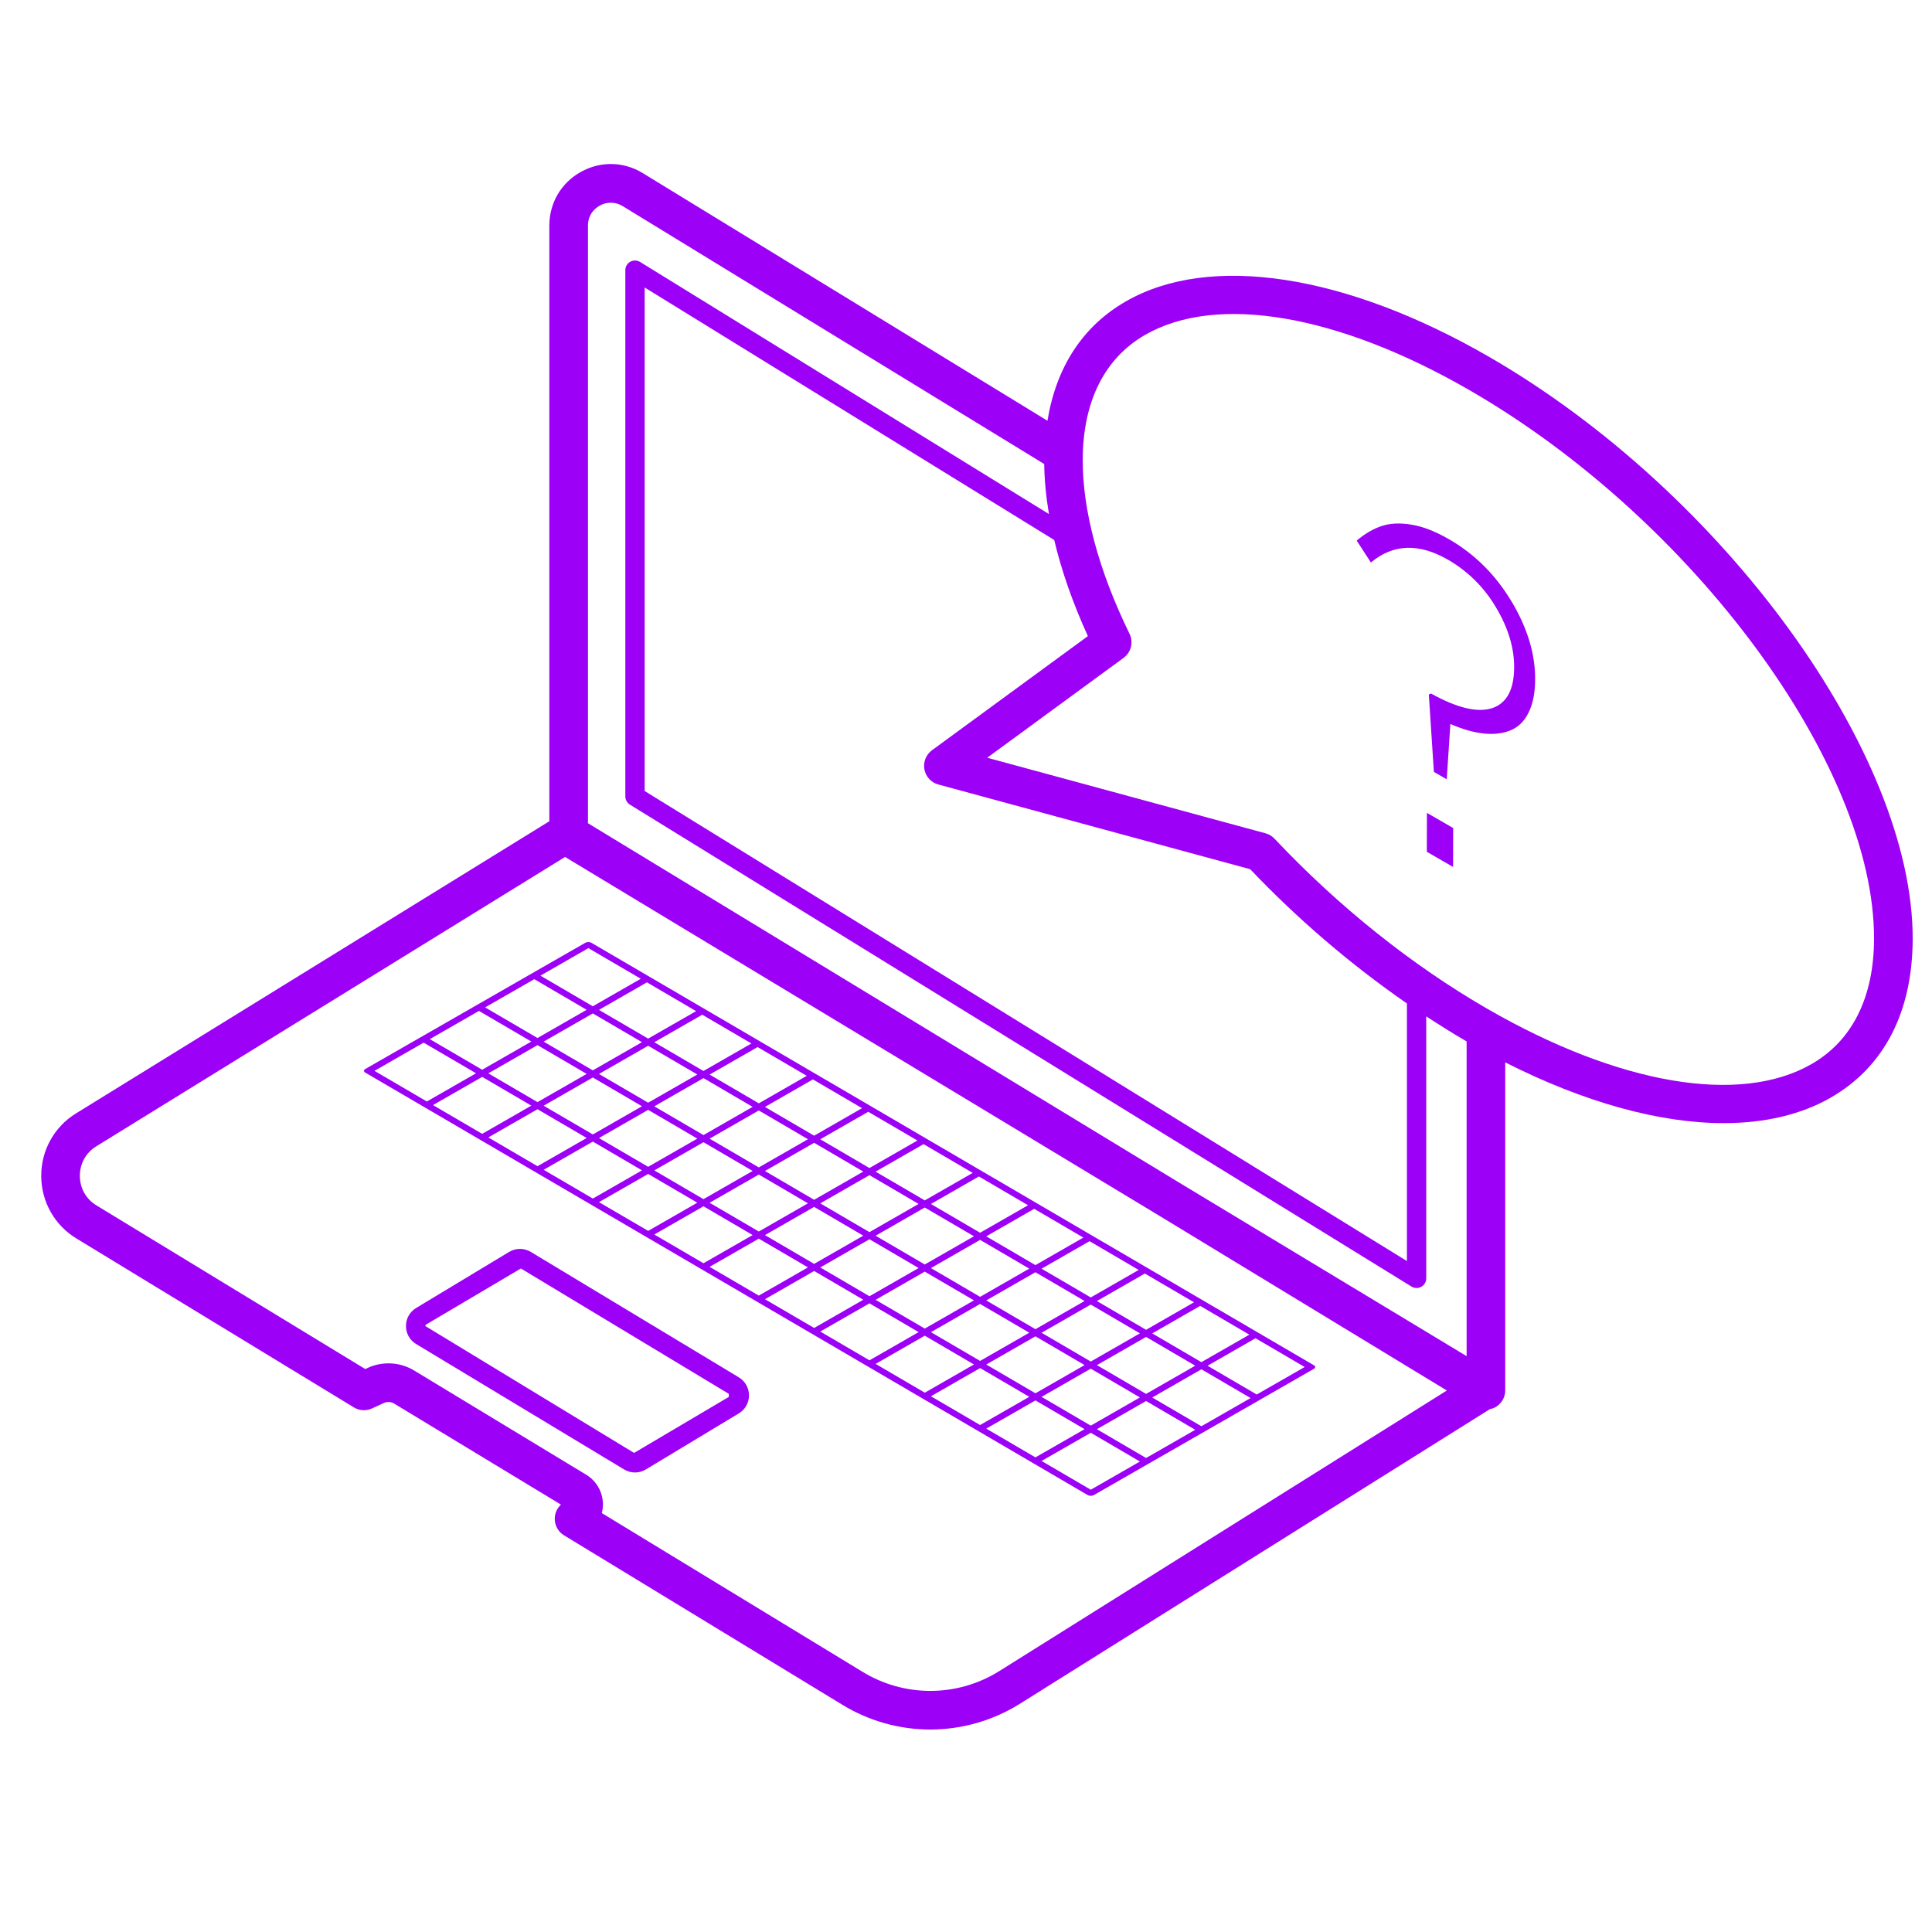
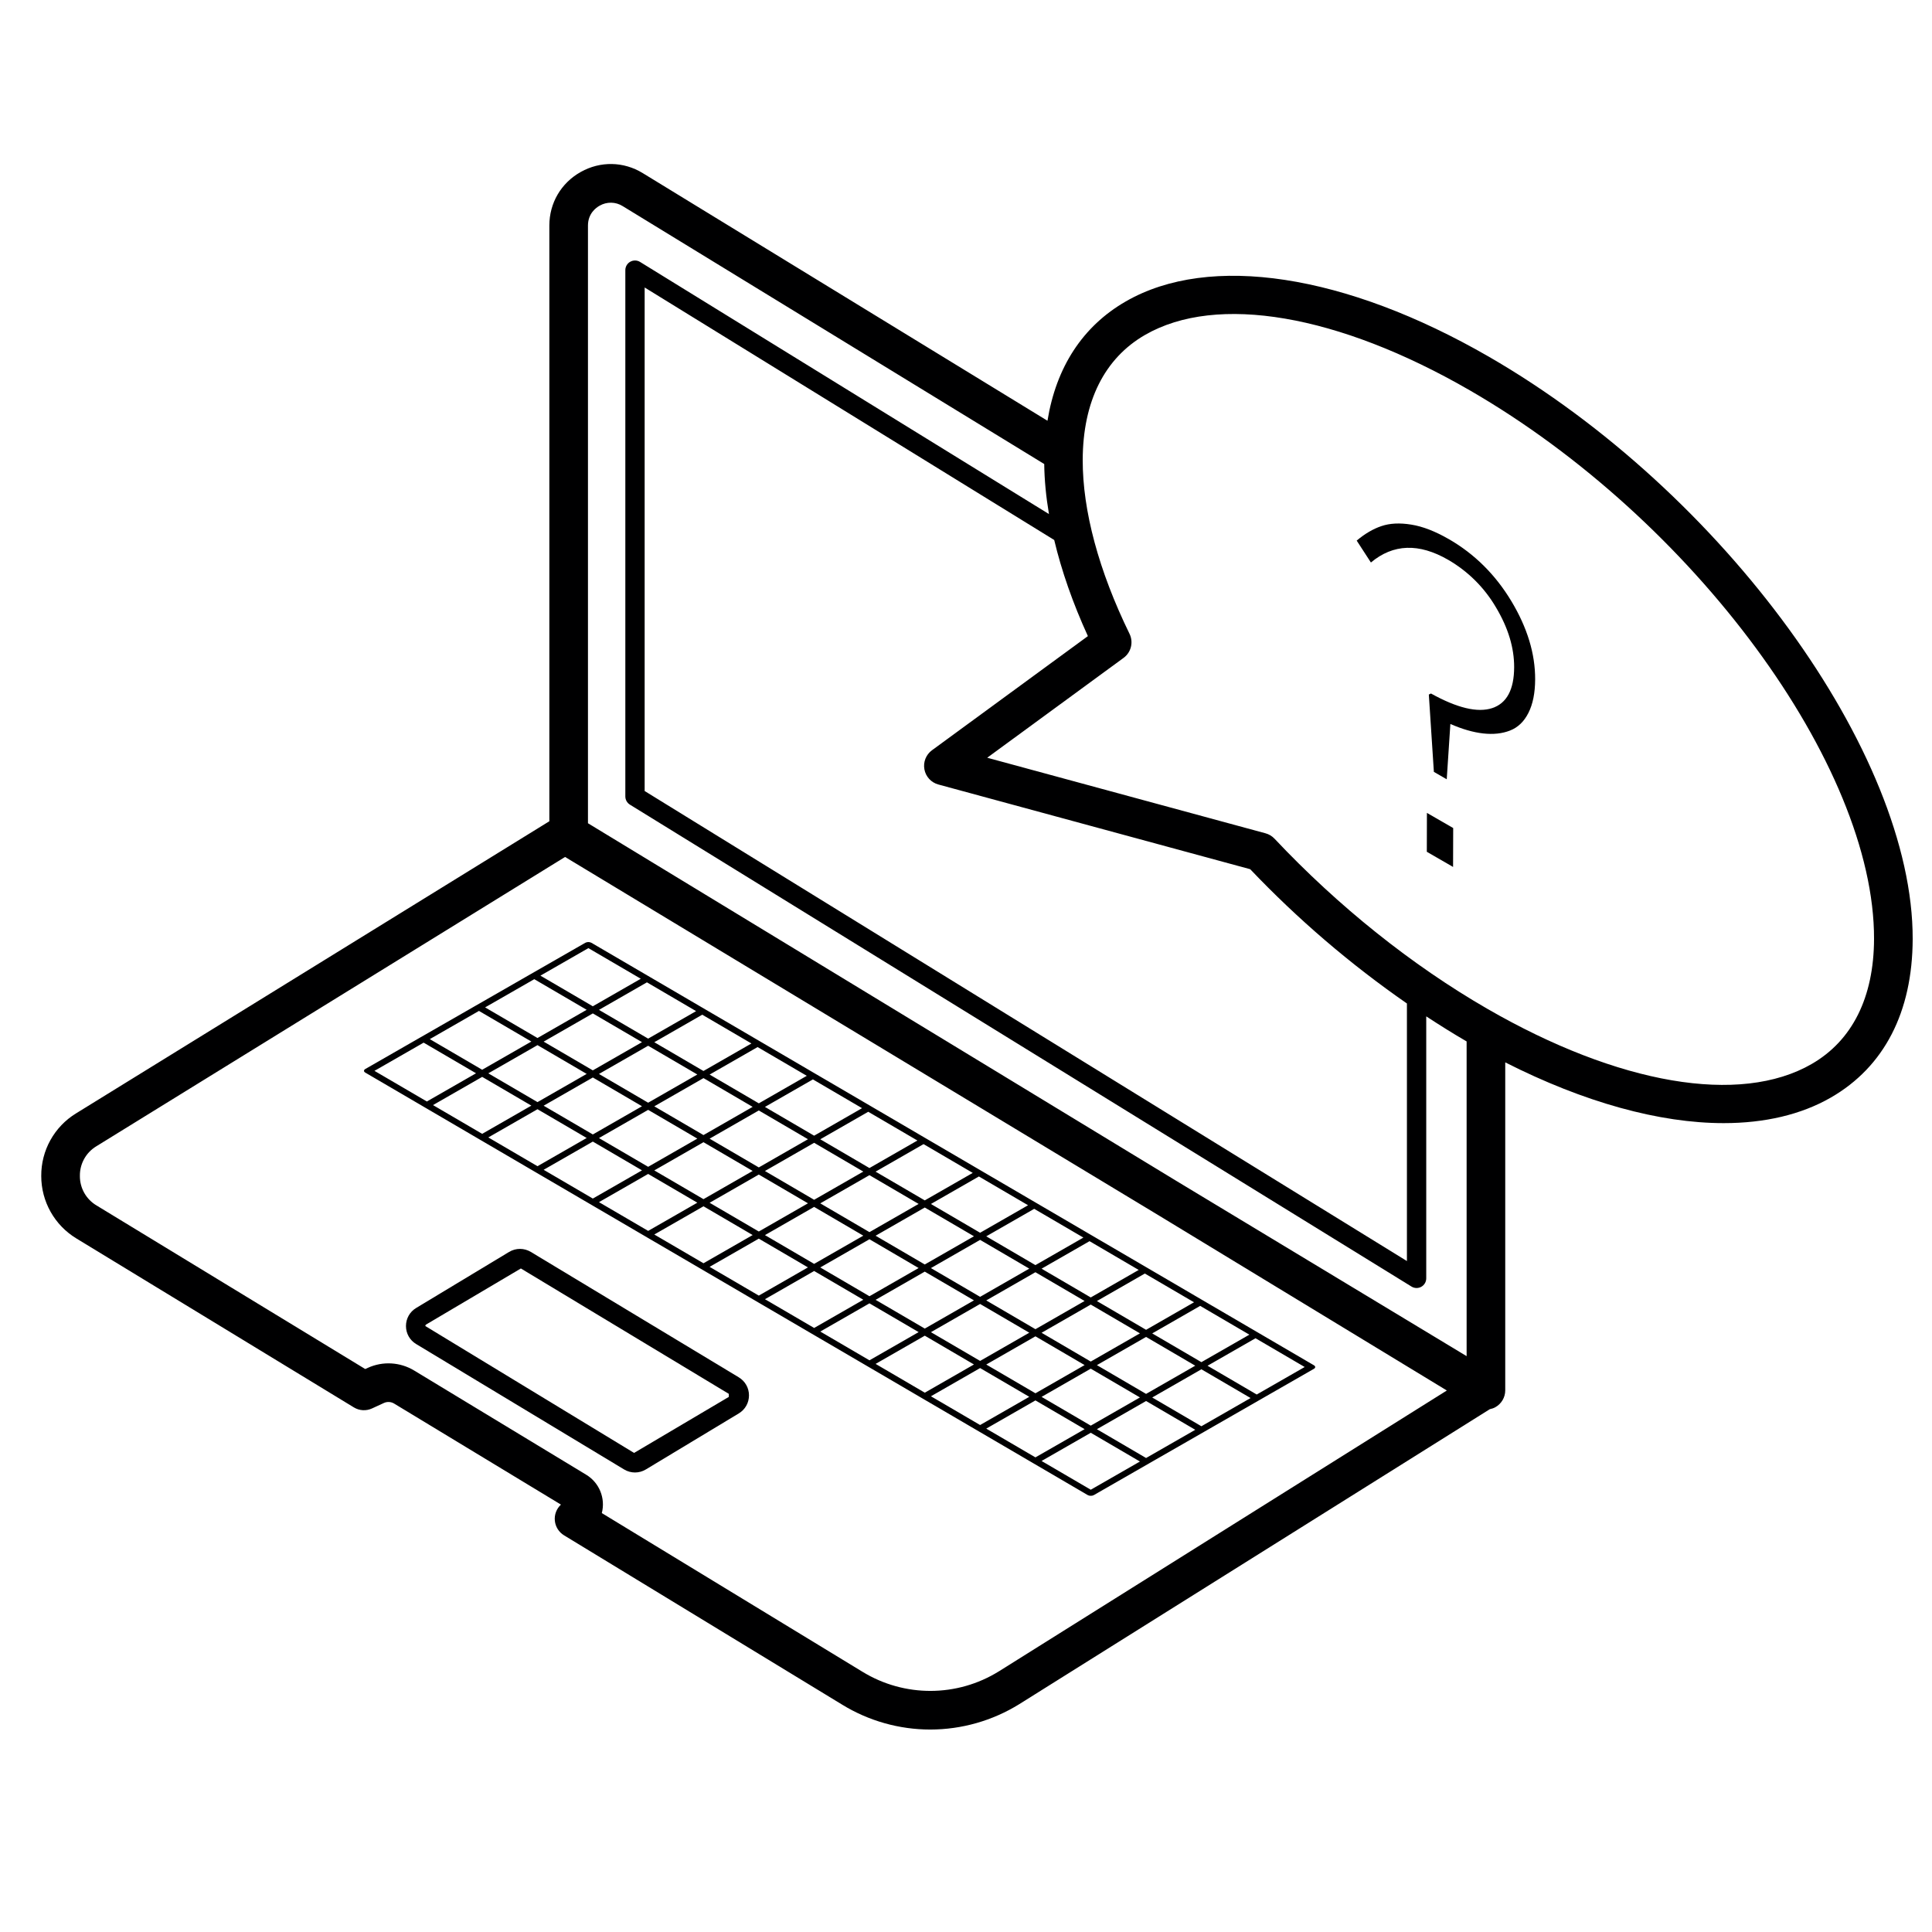
<svg xmlns="http://www.w3.org/2000/svg" height="100" width="100" viewBox="0 0 100 100">
-   <g fill="#9c00f7">
+   <g fill="#000001">
    <path d="M38.24 71.29L27.477 64.8c-.347-.21-.78-.21-1.127 0l-4.809 2.9c-.331.198-.528.548-.528.935 0 .386.197.735.528.933l10.762 6.49a1.087 1.087 0 0 0 1.127 0l4.81-2.9c.33-.199.528-.549.527-.935a1.08 1.08 0 0 0-.529-.933zm-.516 1.013l-4.904 2.9-10.806-6.568c0-.034.014-.06.044-.078v-.001l4.903-2.9 10.763 6.49v.157z" />
    <path d="M77.068 18.466c-7.433-4.29-14.459-5.362-18.793-2.867-2.24 1.288-3.609 3.41-4.058 6.179L33.271 8.962c-.992-.608-2.195-.631-3.212-.061s-1.625 1.607-1.625 2.773v30.834L3.937 57.628a3.768 3.768 0 0 0-1.802 3.242 3.775 3.775 0 0 0 1.822 3.234l14.36 8.743a1 1 0 0 0 .938.054l.616-.283a.566.566 0 0 1 .528.03l8.635 5.23a1.002 1.002 0 0 0 .16 1.59l14.406 8.77h-.001a8.739 8.739 0 0 0 4.551 1.283 8.765 8.765 0 0 0 4.607-1.314l24.356-15.268c.1-.02.197-.052.288-.103.315-.178.51-.51.51-.871V54.988c4.087 2.073 7.987 3.145 11.305 3.145 2.122 0 4.006-.437 5.549-1.324 2.76-1.588 4.224-4.425 4.235-8.203.027-9.621-9.812-23.142-21.932-30.14zM47.847 39.823a1 1 0 0 0 .721.782L64.71 44.99a52.5 52.5 0 0 0 8.112 6.95v13.332L33.367 40.943V14.88L54.566 27.95c.38 1.597.962 3.268 1.743 4.975l-8.07 5.908a1 1 0 0 0-.392.99zm-16.81-29.177a1.158 1.158 0 0 1 1.192.022l21.82 13.35c.01.829.094 1.695.245 2.59L33.13 13.558a.5.5 0 0 0-.763.425v27.24c0 .173.09.334.237.425L73.06 66.593a.5.5 0 0 0 .762-.426v-13.56c.693.453 1.388.89 2.09 1.297v16.29L60.9 61.131l-30.467-18.52V11.675c0-.624.42-.927.602-1.028zM51.7 86.509a6.72 6.72 0 0 1-7.06.02h-.001L31.15 78.317a1.795 1.795 0 0 0-.813-1.988l-8.9-5.391a2.569 2.569 0 0 0-2.399-.138l-.134.061-13.906-8.466a1.76 1.76 0 0 1-.863-1.53 1.763 1.763 0 0 1 .853-1.535l24.26-14.974 30.65 18.506 14.99 9.11L51.7 86.51zm42.068-31.434c-3.712 2.136-9.989 1.063-16.795-2.866-3.897-2.25-7.702-5.292-11.003-8.797a.994.994 0 0 0-.466-.28L51.098 39.22l7.058-5.168a1 1 0 0 0 .308-1.246c-1.592-3.26-2.43-6.374-2.423-9.002.009-3.022 1.126-5.26 3.232-6.472 3.708-2.135 9.989-1.063 16.795 2.867C87.636 26.877 97.025 39.619 97 48.6c-.009 3.023-1.126 5.262-3.232 6.474z" />
    <path d="M73.852 44.088l1.359.785.006-2.014-1.36-.784zM74.999 27.91c-.707-.408-1.357-.662-1.952-.756-.595-.098-1.11-.071-1.545.077-.434.145-.86.398-1.28.75l.736 1.134c1.153-.966 2.486-1.012 3.997-.14a6.818 6.818 0 0 1 2.48 2.469c.627 1.053.94 2.082.937 3.089-.003 1.163-.383 1.87-1.138 2.119-.754.248-1.81-.002-3.167-.756l-.111.053.261 4.003.666.384.188-2.863c.613.268 1.18.432 1.7.49s.984.008 1.387-.15c.407-.158.724-.46.952-.912.23-.452.347-1.033.349-1.741.004-1.323-.405-2.668-1.229-4.041-.824-1.37-1.903-2.443-3.231-3.21zM59.418 65.643l-2.864-1.674-2.864-1.675-2.863-1.674c.043.025.064.058.064.091 0-.033-.021-.066-.064-.091l-2.864-1.675L45.1 57.27c.043.025.064.059.064.092 0-.033-.021-.067-.064-.092l-2.864-1.674-2.864-1.675-2.863-1.674-2.864-1.675-3.033-1.773a.344.344 0 0 0-.318 0l-2.797 1.604-2.863 1.643-2.864 1.643-2.863 1.643c-.043.025-.066.058-.066.09-.003.036.023.07.063.094l3.033 1.773 2.863 1.675 2.864 1.675c-.045-.026-.067-.06-.067-.094 0-.033.022-.067.067-.092l.157-.09-2.546-1.49 2.546-1.46 2.546 1.489-2.546 1.46-.157.09c-.045.026-.067.06-.067.093s.022.068.067.094l2.863 1.674 2.864 1.675 2.864 1.674 2.863 1.675 2.864 1.675 2.864 1.674 2.863 1.675 2.864 1.674 2.864 1.675c-.09-.052-.09-.135 0-.186l.157-.09-2.546-1.489 2.546-1.46 2.546 1.488.318-.182-2.546-1.489 2.545-1.46 2.546 1.489-2.545 1.46-.318.182-2.546 1.46-.157.091c-.09.051-.09.134 0 .186l2.863 1.675a.31.31 0 0 0 .16.037.297.297 0 0 0 .158-.037l2.863-1.643 2.864-1.643 2.863-1.643 2.798-1.605c.043-.025.069-.056.069-.092 0-.034-.023-.067-.066-.092l-2.864-1.675-2.864-1.674-2.863-1.675zm-9.006 1.664l-2.545 1.46-2.546-1.488 2.545-1.46 2.546 1.488zm-2.228-1.671l2.546-1.46 2.545 1.488-2.545 1.46-2.546-1.488zm2.546 1.857l2.546 1.488.318-.182-2.546-1.489 2.545-1.46 2.546 1.489-2.545 1.46-.318.182-2.546 1.46-2.545-1.488 2.545-1.46zm5.727.031l2.546 1.49-2.546 1.46-2.545-1.49 2.545-1.46zm.318-.182l2.482-1.424 2.546 1.488-2.482 1.425-2.546-1.489zm-.318-.186l-2.546-1.489 2.483-1.424 2.545 1.489-2.482 1.424zm-.224-3.19l-.157.091-2.483 1.425-2.545-1.49 2.482-1.423 2.546 1.488.157-.09zm-3.02-1.583l-2.483 1.424-.318.182-2.546 1.46-2.545-1.488 2.545-1.46 2.546 1.488.318-.182-2.546-1.489 2.483-1.424 2.545 1.489zm-19.665-8.255l2.546 1.488-2.546 1.46-2.546-1.488 2.546-1.46zm2.864 1.674l2.545 1.489-2.545 1.46-2.546-1.488 2.546-1.46zm2.863 1.675l2.546 1.489-2.546 1.46-2.546-1.489 2.546-1.46zm-2.863 1.643l2.546 1.488-2.546 1.46-2.546-1.488 2.546-1.46zm2.863 1.674l2.546 1.489.318-.182-2.546-1.49 2.546-1.46 2.546 1.49-2.546 1.46-.318.182-2.545 1.46-2.546-1.488 2.545-1.46zm2.864 1.675l2.546 1.489-2.546 1.46-2.545-1.489 2.545-1.46zm.318-.183l2.545-1.46 2.546 1.489-2.545 1.46-2.546-1.489zm8.21-1.706zm-2.801 1.552l-2.546-1.488 2.483-1.425 2.546 1.49-2.483 1.423zm-.381-3.099l-2.483 1.425-2.545-1.489 2.482-1.424 2.546 1.488zm-2.706-1.765l-.158.09-2.482 1.425-2.546-1.489 2.482-1.424 2.546 1.489.158-.09zm-5.504-.16L36.73 55.62l2.483-1.424 2.546 1.488-2.483 1.425zm-2.864-1.674l-2.545-1.489 2.482-1.424 2.546 1.489-2.483 1.424zm-2.863-1.675l-.318.183-2.546 1.46-2.545-1.488 2.545-1.46 2.546 1.488.318-.183-2.546-1.488 2.483-1.425 2.545 1.49-2.482 1.423zm-3.093-4.684l2.712 1.585.157-.09-.157.09-2.483 1.425-2.712-1.586 2.483-1.424zm-5.664 3.25l2.712 1.585.318-.182-2.712-1.586 2.545-1.46 2.712 1.585-2.545 1.46-.318.183-2.546 1.46-2.711-1.585 2.545-1.46zm-2.863 1.642l2.712 1.586-2.546 1.46-2.712-1.586 2.546-1.46zm3.03 4.72l-.158.091.158-.09-2.546-1.489 2.546-1.46 2.545 1.488-2.545 1.46zm2.863-1.642l-2.546-1.489 2.546-1.46 2.546 1.489-2.546 1.46zm.318.186l2.546-1.46 2.545 1.488-2.545 1.46-2.546-1.488zm2.546 1.857l2.545 1.489.318-.183-2.546-1.488 2.546-1.46 2.546 1.488-2.546 1.46-.318.183-2.545 1.46-2.546-1.489 2.546-1.46zm2.863 1.675l2.546 1.488-2.545 1.46-2.546-1.488 2.545-1.46zm-.224 3.132c0-.034.023-.067.067-.093-.044.026-.067.059-.067.093zm3.088-1.458l2.546 1.489-2.546 1.46-2.546-1.488 2.546-1.46zm2.864 1.675L41.82 65.6l-2.545 1.46-2.546-1.488 2.546-1.46zm2.863 1.674l2.546 1.489.318-.182-2.546-1.49 2.546-1.46 2.545 1.49-2.545 1.46-.318.182-2.545 1.46-2.546-1.488 2.545-1.46zm2.864 1.675l2.546 1.489-2.546 1.46-2.545-1.489 2.545-1.46zm2.864 1.674l2.545 1.49-2.545 1.46-2.546-1.49 2.546-1.46zm2.863 4.624l-.157.09.157-.09-2.545-1.488 2.545-1.46 2.546 1.488-2.546 1.46zm2.864-1.643l-2.546-1.488 2.546-1.46 2.545 1.488-2.545 1.46zm2.864 4.992l-2.546-1.488 2.546-1.46 2.545 1.488-2.545 1.46zm2.863-1.642l-2.546-1.49 2.546-1.46 2.546 1.49-2.546 1.46zm2.864-1.643l-2.546-1.489 2.545-1.46 2.546 1.488-2.545 1.46zm2.863-1.643l-2.546-1.489 2.483-1.424 2.546 1.489-2.483 1.424zm-2.864-1.675l-.318.183-2.545 1.46-2.546-1.489 2.546-1.46 2.545 1.489.318-.183-2.545-1.488 2.482-1.425 2.546 1.49-2.483 1.423z" />
  </g>
</svg>
